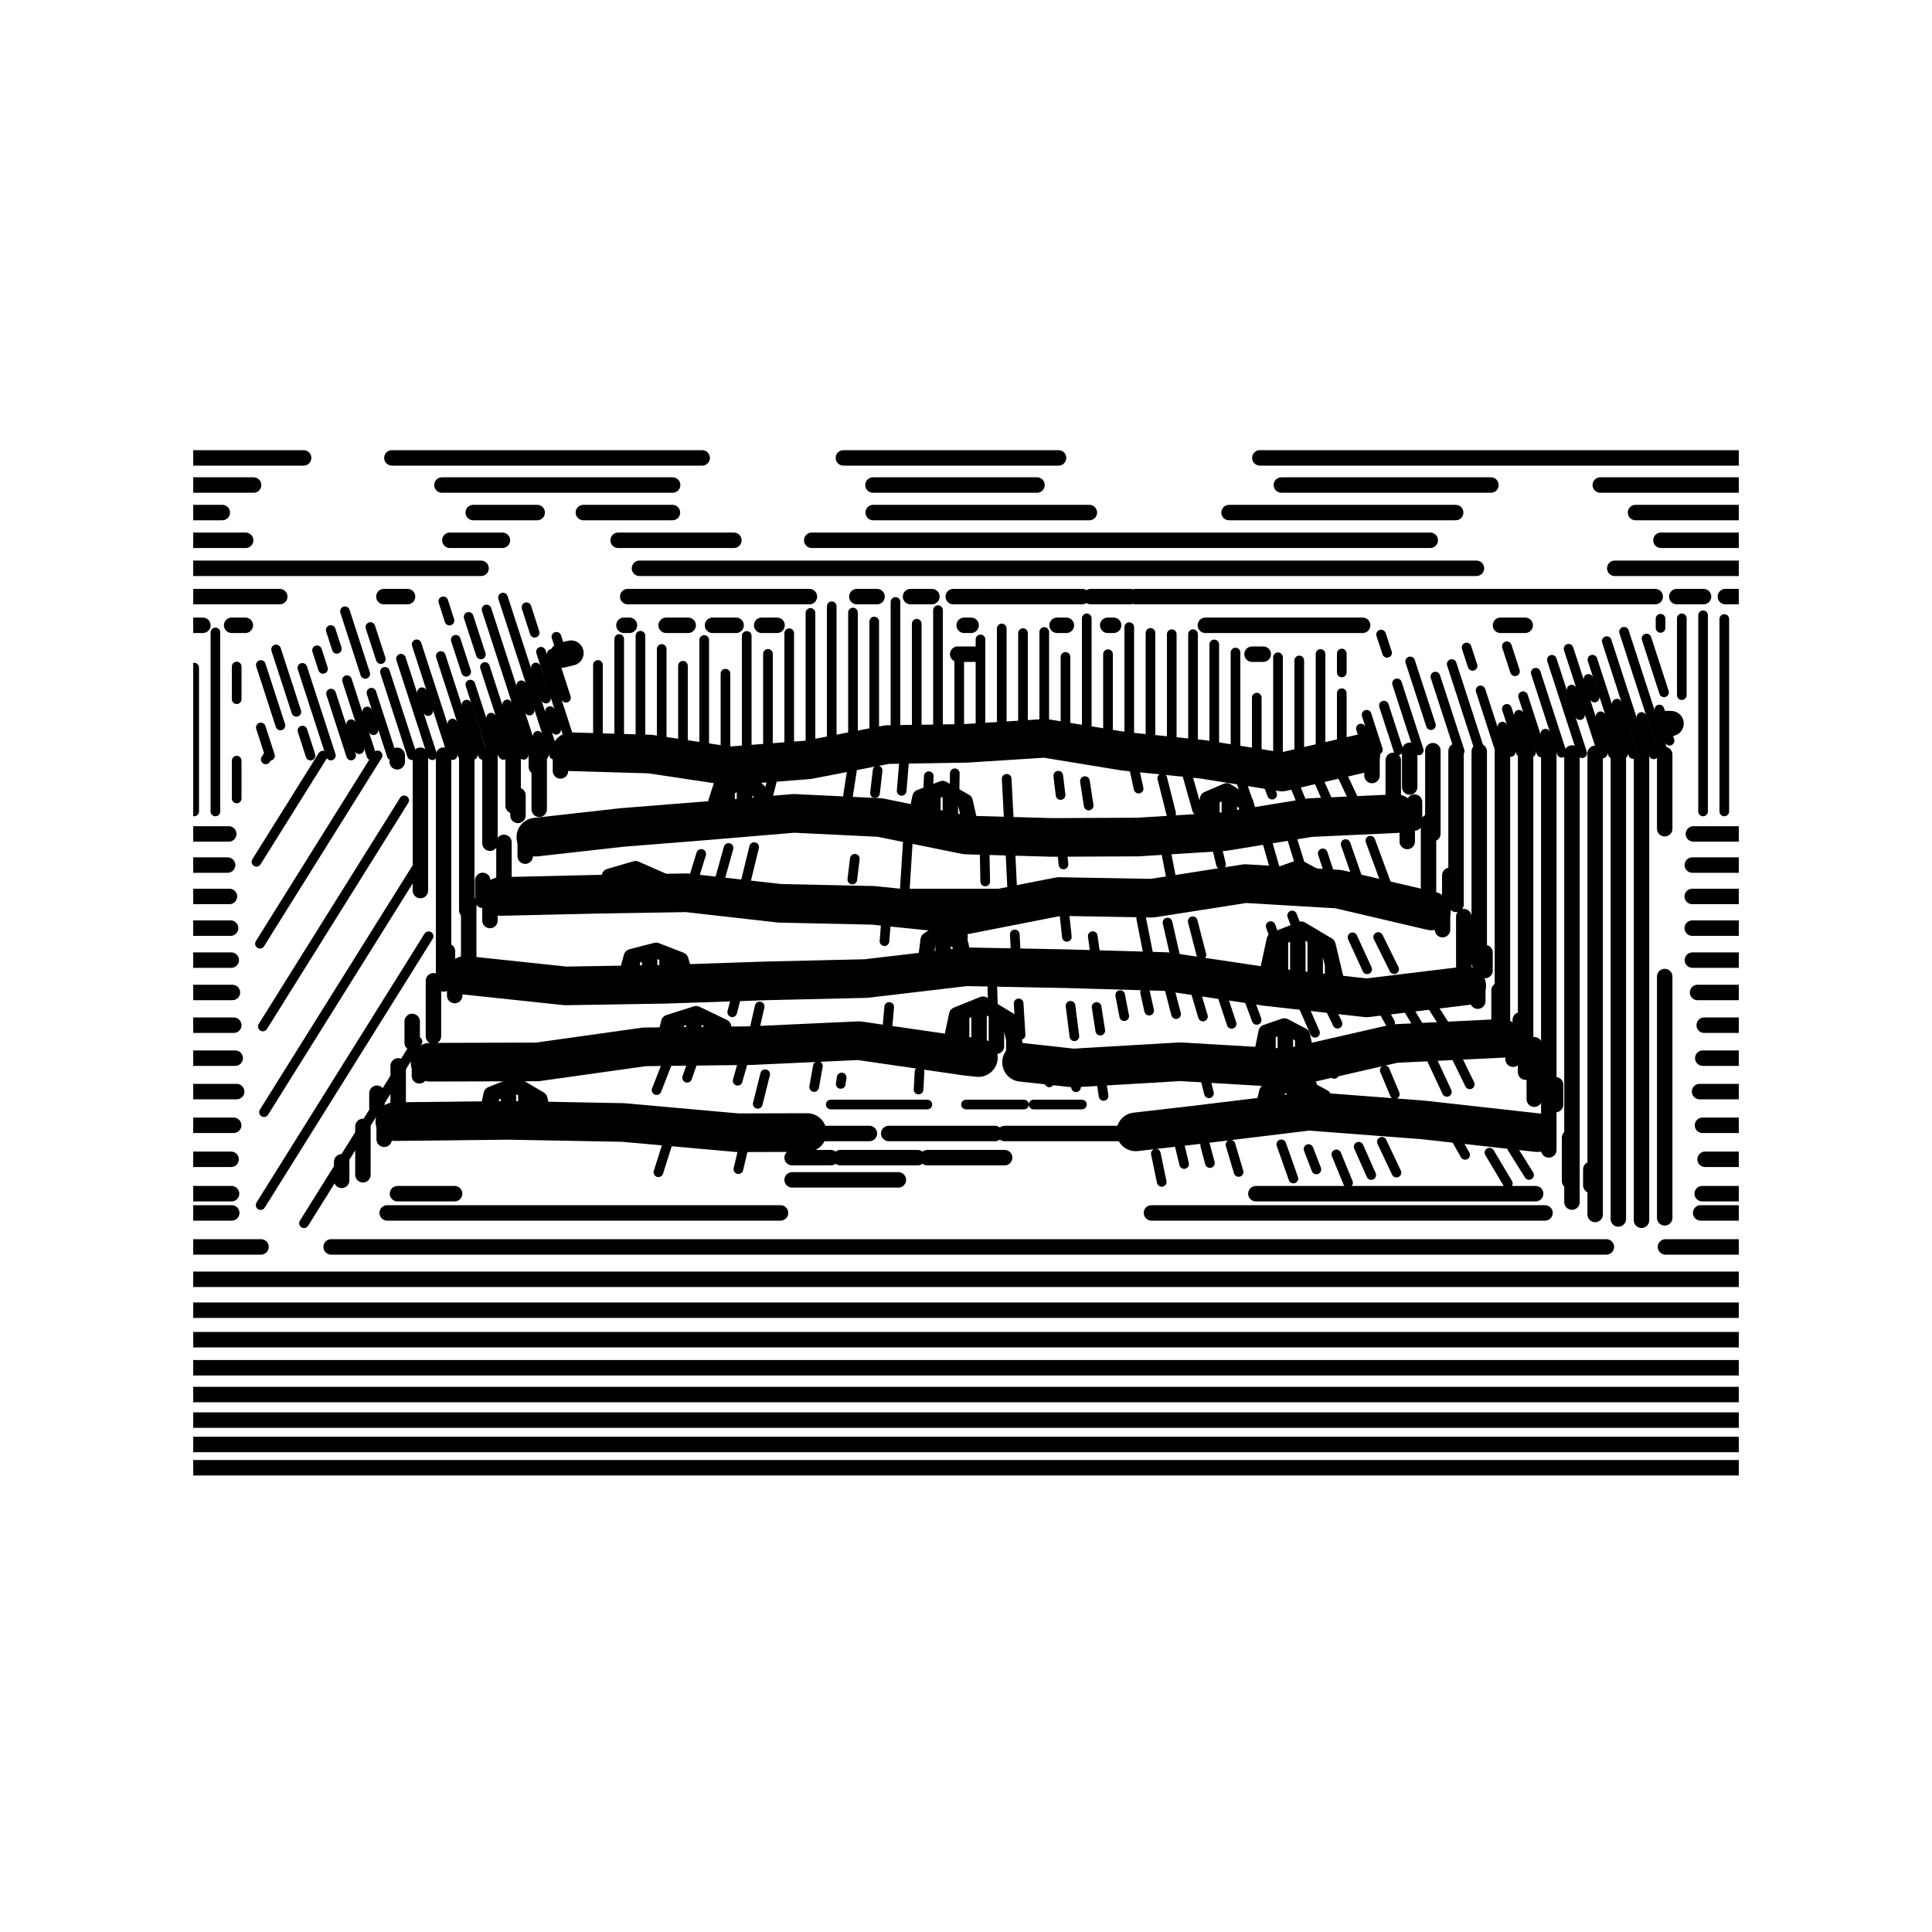
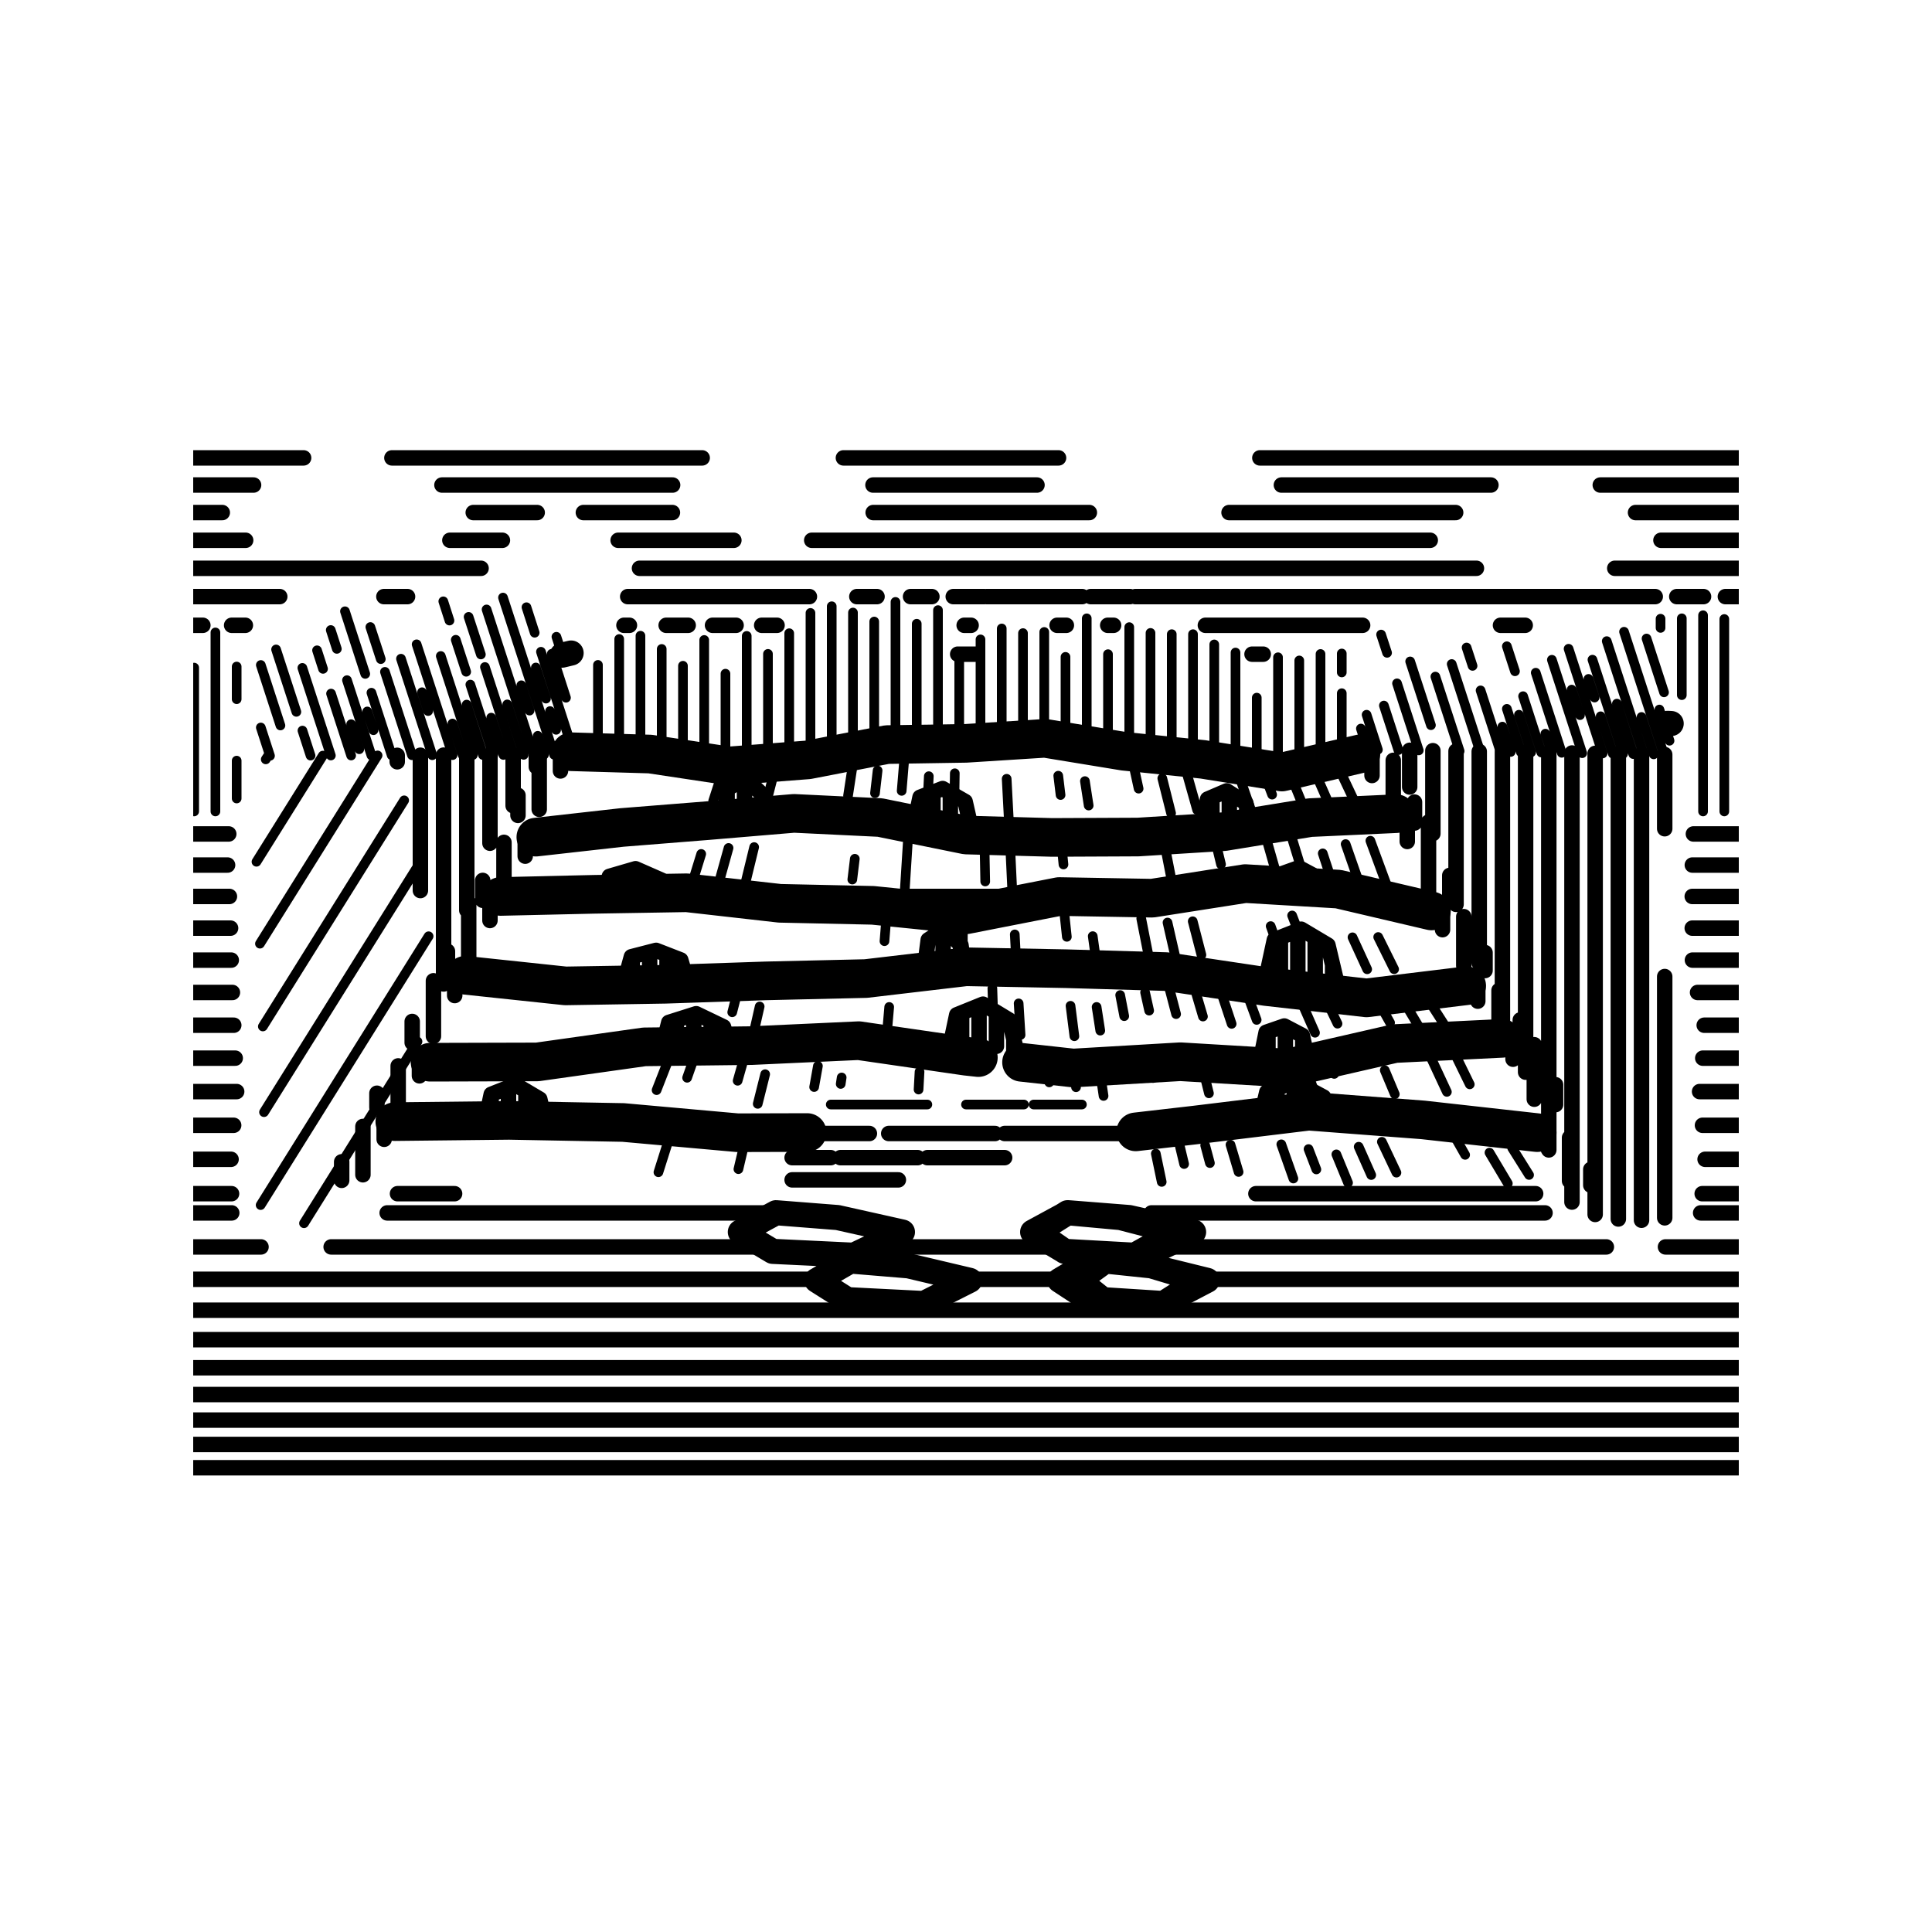
<svg xmlns="http://www.w3.org/2000/svg" viewBox="0 0 200 200">
  <defs>
    <clipPath id="w">
      <path d="M20 46L180 46L180 154L20 154Z" />
    </clipPath>
  </defs>
  <g clip-path="url(#w)" fill="none" stroke="#000" stroke-linecap="round" stroke-linejoin="round">
    <path d="M182.9 69.03L182.9 84M180.7 65.35L180.7 84M178.5 64.08L178.5 84M176.3 63.69L176.3 84M174.1 64.01L174.1 71.96M171.9 64.05L171.9 65M138.9 67.65L138.9 69.61M138.9 71.76L138.9 77.45M136.7 67.7L136.7 77.96M134.5 68.37L134.5 78.48M132.3 68.04L132.3 78.84M130.1 72.22L130.1 78.49M127.9 67.55L127.9 78.14M125.7 66.71L125.7 77.79M123.5 65.65L123.5 77.5M121.3 65.65L121.3 77.27M119.1 65.52L119.1 77.05M116.9 64.92L116.9 76.82M114.7 67.72L114.7 76.48M112.5 64.01L112.5 76.12M110.3 68L110.3 75.76M108.1 65.42L108.1 75.43M105.9 65.54L105.9 75.57M103.7 65.06L103.7 75.71M101.5 66.19L101.5 75.85M99.3 67.59L99.3 75.96M97.1 63.16L97.1 76M94.9 64.57L94.9 76.03M92.7 62.31L92.7 76.07M90.5 64.34L90.5 76.32M88.3 63.41L88.3 76.74M86.1 62.76L86.1 77.17M83.9 63.45L83.9 77.59M81.7 65.55L81.7 77.81M79.5 67.69L79.5 77.98M77.3 65.83L77.3 78.15M75.1 69.74L75.1 78.23M72.9 66.25L72.9 77.89M70.7 68.92L70.7 77.56M68.5 67.18L68.5 77.23M66.3 65.81L66.3 77.03M64.1 66.15L64.1 76.97M61.9 68.83L61.9 76.9M24.5 69L24.5 72.38M24.5 78.74L24.5 82.66M22.3 65.47L22.3 84M20.1 69.11L20.1 84M27.51 78.61L27.75 78.24M26.55 89.21L33.42 78.22M26.91 97.69L39.09 78.2M27.21 106.26L41.84 82.85M27.33 115.13L43.11 89.89M26.98 124.75L44.37 96.92M31.47 126.63L43.22 107.82M57.6 65.92L58.2 67.77M54.5 62.86L55.35 65.5M56 67.47L58.99 76.69M52.07 61.86L57.36 78.13M50.37 63.09L55.26 78.14M48.51 63.86L49.78 67.75M50.2 69.05L53.16 78.15M45.89 62.25L46.53 64.24M47.18 66.23L48.26 69.54M48.69 70.87L51.06 78.15M45.63 67.91L48.95 78.16M43.13 66.7L46.85 78.17M41.51 68.19L44.75 78.18M38.34 64.91L39.42 68.23M39.85 69.55L42.65 78.18M35.71 63.28L37.81 69.76M38.45 71.71L40.55 78.19M34.24 65.22L34.87 67.17M35.92 70.41L38.45 78.2M32.82 67.32L33.44 69.24M34.27 71.8L36.35 78.21M31.3 69.14L34.25 78.21M28.58 67.23L30.68 73.69M31.31 75.63L32.15 78.22M27 68.84L29.03 75.1M27 75.31L27.95 78.24M57.12 67.68L58.59 72.23M55.47 69.1L56.52 72.32M56.94 73.61L57.57 75.55M53.97 70.94L54.82 73.56M55.67 76.17L56.31 78.13M52.51 72.92L54.21 78.14M50.85 74.29L52.11 78.15M48.31 72.94L50 78.16M46.84 74.9L47.9 78.16M43.69 71.66L44.32 73.61M38.02 73.65L38.66 75.59M36.35 74.97L37.19 77.56M170.45 66.1L172.26 71.67M168.12 65.4L172.25 78.11M166.33 66.37L170.13 78.07M164.85 68.29L168.02 78.04M162.38 67.16L165.9 78M160.65 68.3L163.79 77.97M158.98 69.64L161.67 77.93M155.99 66.9L156.83 69.49M157.67 72.07L159.56 77.9M155.99 73.38L157.44 77.86M151.82 67.03L152.44 68.93M153.27 71.47L155.33 77.82M150.28 68.74L153.22 77.79M148.59 70.04L151.1 77.75M145.98 68.47L148.13 75.07M142.97 65.69L143.59 67.58M144.62 70.74L146.87 77.68M143.26 73.04L144.76 77.65M141.47 73.99L142.64 77.61M171.78 73.45L172.83 76.68M169.93 74.22L171.19 78.09M167.38 72.84L169.07 78.06M164.44 70.28L165.07 72.21M165.7 74.15L166.96 78.02M162.7 71.39L163.56 74.03M159.98 75.95L160.62 77.91M157.24 73.99L158.5 77.88M155.53 75.22L156.39 77.84M140.88 75.42L141.59 77.59M75.17 78.77L73.83 82.9M77.88 78.54L77.25 80.67M80.06 80.25L79.23 83.5M88.3 79.04L87.79 82.37M90.85 79.76L90.58 82.11M93.59 78.84L93.34 81.87M96.15 80.35L96.06 82.21M98.84 80.05L98.81 82.12M104.21 80.62L104.42 84.63M109.55 80.3L109.79 82.3M112.31 80.86L112.7 83.39M117.39 79.44L117.87 81.64M120.32 80.57L121.23 84.19M122.61 79.17L123.93 83.85M128.2 80.1L129.63 84.22M130.51 79.16L131.69 82.26M133.69 80.47L135.41 84.68M135.78 79.15L137.75 83.62M138.25 78.8L140.16 82.84M72.59 88.4L71.34 92.45M75.42 87.78L74.58 90.79M78.07 87.69L76.9 92.49M88.49 88.9L88.23 91.05M93.97 87.27L93.66 92.17M101.91 87.22L101.99 91.25M104.61 88.41L104.83 93.06M109.74 85.94L110.09 89.49M120.4 86.6L121.44 91.93M125.65 86.38L126.4 89.48M130.86 86.01L132.19 90.67M133.63 86.39L134.72 89.95M136.93 88.34L138.14 92.01M139.3 87.38L141.14 92.65M141.86 87.03L143.47 91.4M91.75 95.05L91.56 97.43M97 96.49L96.99 96.71M99.68 95.31L99.67 98.34M105.05 96.73L105.23 100.18M110.19 94.63L110.44 96.98M113.12 96.91L113.6 100.38M118.14 95.09L119.05 99.71M120.86 95.5L121.81 99.66M123.47 95.37L124.37 98.85M131.54 95.87L132.03 97.25M133.76 94.77L134.36 96.32M140.01 97.03L141.53 100.34M142.67 97L144.32 100.33M76.29 102.88L75.8 104.79M78.64 104.19L77.89 107.5M92.05 104.24L91.89 106.08M102.73 102.31L102.8 104.55M105.45 103.87L105.65 107.14M110.82 104.12L111.22 107.27M113.52 104.24L113.9 106.69M115.96 103.01L116.38 105.19M118.54 102.73L118.96 104.62M121.08 102.42L121.75 104.98M123.85 102.93L124.53 105.23M126.38 102.61L127.5 105.99M129.05 102.76L130.09 105.58M134.72 103.7L136.13 106.91M137.62 104.22L138.46 105.97M143.04 104.34L143.9 105.87M145.61 104.15L147.32 107.02M147.95 103.64L149.65 106.29M69.15 109.83L67.97 112.85M71.74 109.83L71.13 111.57M76.98 109.69L76.36 111.88M79.21 111.2L78.44 114.27M84.67 110.35L84.28 112.53M87.13 111.54L87.03 112.21M95.19 110.95L95.09 112.79M108.4 109.64L108.62 112.05M111.17 110.74L111.39 112.55M113.85 110.79L114.24 113.45M119 109.83L119.36 111.6M124.53 110.69L125.15 113.18M132.39 110.15L133.1 112.34M135.33 110.92L136.08 113.06M137.28 108.93L138.12 111.17M143.35 110.79L144.39 113.27M148 109.21L149.78 113.03M150.27 108.4L152.15 112.25M69.21 118.03L68.16 121.35M76.93 118.95L76.44 121.03M119.65 119.42L120.26 122.35M121.83 117.37L122.58 120.5M124.76 118.57L125.25 120.4M127.38 118.5L128.22 121.32M132.64 118.46L133.89 122M135.46 118.95L136.27 121.06M138.34 119.5L139.55 122.44M140.65 118.71L141.95 121.64M143.05 118.2L144.56 121.39M150.61 117.68L151.67 119.55M154.19 119.32L156.09 122.51M156.54 118.84L158.29 121.63M86 114.34L96 114.34M100 114.34L106 114.34M107 114.34L112 114.34" stroke-width="1" />
-     <path d="M20 47.4L31.43 47.4M40.57 47.4L72.69 47.4M87.31 47.4L109.58 47.4M130.42 47.4L180 47.4M20 50.21L26.25 50.21M45.75 50.21L69.63 50.21M90.37 50.21L107.35 50.21M132.65 50.21L154.34 50.21M165.66 50.21L180 50.21M20 53.06L23.01 53.06M48.99 53.06L55.61 53.06M60.39 53.06L69.61 53.06M90.39 53.06L112.77 53.06M127.23 53.06L150.69 53.06M169.31 53.06L180 53.06M20 55.93L25.43 55.93M46.57 55.93L52.01 55.93M63.99 55.93L75.97 55.93M84.03 55.93L148.06 55.93M171.94 55.93L180 55.93M20 58.83L49.8 58.83M66.2 58.83L152.84 58.83M167.16 58.83L180 58.83M20 61.76L28.96 61.76M39.74 61.76L42.19 61.76M64.98 61.76L83.79 61.76M88.7 61.76L90.79 61.76M94.26 61.76L96.47 61.76M98.68 61.76L101.9 61.76M102.13 61.76L112.03 61.76M112.91 61.76L116.99 61.76M117.53 61.76L171.35 61.76M173.58 61.76L176.35 61.76M178.61 61.76L180 61.76M20 64.73L21 64.73M23.98 64.73L25.4 64.73M64.59 64.73L65.16 64.73M68.96 64.73L71.24 64.73M73.76 64.73L76.2 64.73M78.85 64.73L80.44 64.73M99.81 64.73L100.53 64.73M109.43 64.73L110.39 64.73M114.67 64.73L115.28 64.73M124.78 64.73L141.06 64.73M155.33 64.73L157.89 64.73M99.14 67.72L100.96 67.72M129.61 67.72L130.77 67.72M20 86.33L23.68 86.33M175.3 86.33L180 86.33M20 89.55L23.56 89.55M175.19 89.55L180 89.55M20 92.8L23.75 92.8M91.14 92.8L104.51 92.8M175.18 92.8L180 92.8M20 96.08L23.87 96.08M175.18 96.08L180 96.08M20 99.39L23.94 99.39M175.2 99.39L180 99.39M20 102.74L24.06 102.74M175.73 102.74L180 102.74M20 106.13L24.2 106.13M176.42 106.13L180 106.13M20 109.54L24.35 109.54M176.27 109.54L180 109.54M20 113L24.5 113M175.94 113L180 113M20 116.49L24.19 116.49M176.24 116.49L180 116.49M20 120.01L23.92 120.01M176.51 120.01L180 120.01M20 123.57L23.97 123.57M41.15 123.57L47.06 123.57M130.01 123.57L158.97 123.57M176.21 123.57L180 123.57M20 125.56L23.99 125.56M40.08 125.56L80.8 125.56M119.2 125.56L159.94 125.56M176.05 125.56L180 125.56M20 129.08L27.02 129.08M34.28 129.08L166.29 129.08M172.41 129.08L180 129.08M20 132.43L180 132.43M20 135.63L180 135.63M20 138.68L180 138.68M20 141.59L180 141.59M20 144.36L180 144.36M20 147.01L180 147.01M20 149.53L180 149.53M20 151.94L180 151.94M55.52 78.14L55.52 79.38M53.12 78.15L53.12 83.41M50.72 78.15L50.72 87.29M48.32 78.16L48.32 94.23M45.92 78.17L45.92 101.86M43.52 78.18L43.52 92.19M41.12 78.19L41.12 78.86M172.33 78.11L172.33 85.79M172.33 101.09L172.33 126.07M169.93 78.07L169.93 126.32M167.53 78.03L167.53 126.19M165.13 77.99L165.13 125.72M162.73 77.95L162.73 122.62M162.73 122.69L162.73 124.44M160.33 77.91L160.33 119.04M157.93 77.87L157.93 110.99M155.53 77.83L155.53 106.5M153.13 77.79L153.13 99.69M150.73 77.75L150.73 93.62M148.33 77.71L148.33 86.3M145.93 77.67L145.93 81.47M58.02 77.82L58.02 79.81M55.82 78.36L55.82 83.78M53.62 82.33L53.62 84.41M146.43 83.03L146.43 85.2M144.23 78.71L144.23 84.24M142.03 78.02L142.03 80.28M78.87 82.19L78.87 84.48M77.07 80.56L77.07 84.63M75.27 82.11L75.27 84.78M74.9 84.82L75.33 81.65L77.11 80.54L78.88 82.21L79.22 84.45M100.18 84.15L100.18 86.44M98.38 82.09L98.38 86.11M96.58 82.02L96.58 85.75M94.78 84.77L94.78 85.38M94.65 85.36L95.24 82.53L97.58 81.63L99.91 82.97L100.7 86.46M129.06 83.6L129.06 85.71M127.26 82.05L127.26 86.01M125.46 82.53L125.46 86.17M124.36 86.24L125.01 82.72L126.99 81.87L128.97 83.14L129.47 85.65M54.37 86.66L54.37 88.63M52.17 87.2L52.17 92.58M49.97 91.14L49.97 93.2M150.08 90.62L150.08 93.38M147.88 85.1L147.88 92.63M145.68 84.23L145.68 87.11M67.15 90.53L67.15 92.48M65.35 90.06L65.35 92.51M63.55 90.58L63.55 92.54M62.6 92.56L63.08 90.72L65.79 89.93L68.5 91.12L68.88 92.46M135.18 90.2L135.18 91.84M133.38 90.21L133.38 91.73M131.98 91.65L132.2 90.63L134.47 89.82L136.75 91.04L136.96 91.95M50.72 92.8L50.72 95.29M48.52 93.48L48.52 100.28M46.32 98.47L46.32 101.07M153.73 98.61L153.73 100.47M151.53 94.89L151.53 99.97M149.33 94.3L149.33 96.24M70.85 100.64L70.85 101.82M69.05 98.82L69.05 101.88M67.25 98.55L67.25 101.91M65.45 99.02L65.45 101.94M64.56 101.96L65.36 99.04L67.92 98.38L70.47 99.37L71.19 101.81M99.43 97.79L99.43 100.15M97.63 96.3L97.63 100.36M95.83 99.3L95.83 100.57M95.66 100.59L96.09 97.29L97.79 96.19L99.48 97.84L99.81 100.1M137.95 99.89L137.95 102.91M136.15 97.06L136.15 102.7M134.35 96.33L134.35 102.5M132.55 97.04L132.55 102.3M130.88 102.1L131.92 97.29L134.7 96.19L137.47 97.84L138.69 102.99M47.07 100.96L47.07 103.06M44.87 101.53L44.87 107.27M42.67 105.74L42.67 107.94M157.38 105.58L157.38 107.11M155.18 102.52L155.18 106.7M152.98 102.04L152.98 103.64M75.42 108.18L75.42 108.27M73.62 105.68L73.62 108.29M71.82 105.02L71.82 108.31M70.02 105.59L70.02 108.34M68.6 108.35L69.23 105.84L72.07 104.94L74.9 106.3L75.44 108.27M104.95 107.59L104.95 109.28M103.15 104.79L103.15 108.31M101.35 104.12L101.35 109.4M99.55 104.85L99.55 109.27M98.19 109.07L99.04 105.05L101.76 103.95L104.49 105.6L105.43 109.66M134.86 107.36L134.86 110.21M133.06 106.27L133.06 110.55M131.26 106.8L131.26 110.45M130.35 110.39L131.07 106.86L132.95 106.21L134.82 107.19L135.45 110.07M43.42 109.96L43.42 111.37M41.22 110.34L41.22 114.2M39.02 113.17L39.02 114.65M161.03 112.29L161.03 114.35M158.83 108.15L158.83 113.79M156.63 107.49L156.63 109.65M56.24 115.34L56.24 116.05M54.44 112.92L54.44 116.01M52.64 112.57L52.64 115.98M50.84 113.32L50.84 116M50.27 116.01L50.85 113.28L53.36 112.29L55.88 113.78L56.4 116.05M135.79 112.9L135.79 115.05M133.99 112.02L133.99 115.21M132.19 112.66L132.19 115.43M130.53 115.63L131.14 113.04L134.08 111.99L137.02 113.57L137.44 115.18M39.77 116.11L39.77 117.94M37.57 116.61L37.57 121.61M35.37 120.27L35.37 122.19M164.68 121.05L164.68 122.7M162.48 117.77L162.48 122.25M160.28 117.25L160.28 118.96M82 122.14L93 122.14M82 119.84L86 119.84M87 119.84L95 119.84M96 119.84L104 119.84M84 117.34L90 117.34M92 117.34L103 117.34M104 117.34L117 117.34" stroke-width="1.6" />
-     <path d="M58.2 67.82L59.12 67.6M172.63 74.88L173 74.9" stroke-width="2.6" />
+     <path d="M20 47.4L31.43 47.4M40.57 47.4L72.69 47.4M87.31 47.4L109.58 47.4M130.42 47.4L180 47.4M20 50.21L26.25 50.21M45.75 50.21L69.63 50.21M90.37 50.21L107.35 50.21M132.65 50.21L154.34 50.21M165.66 50.21L180 50.21M20 53.06L23.01 53.06M48.99 53.06L55.61 53.06M60.39 53.06L69.61 53.06M90.39 53.06L112.77 53.06M127.23 53.06L150.69 53.06M169.31 53.06L180 53.06M20 55.93L25.43 55.93M46.57 55.93L52.01 55.93M63.99 55.93L75.97 55.93M84.03 55.93L148.06 55.93M171.94 55.93L180 55.93M20 58.83L49.8 58.83M66.2 58.83L152.84 58.83M167.16 58.83L180 58.83M20 61.76L28.96 61.76M39.74 61.76L42.19 61.76M64.98 61.76L83.79 61.76M88.7 61.76L90.79 61.76M94.26 61.76L96.47 61.76M98.68 61.76L101.9 61.76M102.13 61.76L112.03 61.76M112.91 61.76L116.99 61.76M117.53 61.76L171.35 61.76M173.58 61.76L176.35 61.76M178.61 61.76L180 61.76M20 64.73L21 64.73M23.98 64.73L25.4 64.73M64.59 64.73L65.16 64.73M68.96 64.73L71.24 64.73M73.76 64.73L76.2 64.73M78.85 64.73L80.44 64.73M99.81 64.73L100.53 64.73M109.43 64.73L110.39 64.73M114.67 64.73L115.28 64.73M124.78 64.73L141.06 64.73M155.33 64.73L157.89 64.73M99.14 67.72L100.96 67.72M129.61 67.72L130.77 67.72M20 86.33L23.68 86.33M175.3 86.33L180 86.33M20 89.55L23.56 89.55M175.19 89.55L180 89.55M20 92.8L23.75 92.8M91.14 92.8L104.51 92.8M175.18 92.8L180 92.8M20 96.08L23.87 96.08M175.18 96.08L180 96.08M20 99.39L23.94 99.39M175.2 99.39L180 99.39M20 102.74L24.06 102.74M175.73 102.74L180 102.74M20 106.13L24.2 106.13M176.42 106.13L180 106.13M20 109.54L24.35 109.54M176.27 109.54L180 109.54M20 113L24.5 113M175.94 113L180 113M20 116.49L24.19 116.49M176.24 116.49L180 116.49M20 120.01L23.92 120.01M176.51 120.01L180 120.01M20 123.57L23.97 123.57M41.15 123.57L47.06 123.57M130.01 123.57L158.97 123.57M176.21 123.57L180 123.57M20 125.56L23.99 125.56M40.08 125.56L79.66 125.56M119.2 125.56L159.94 125.56M176.05 125.56L180 125.56M20 129.08L27.02 129.08M34.28 129.08L78.63 129.08M90.89 129.08L108.88 129.08M121.06 129.08L166.29 129.08M172.41 129.08L180 129.08M20 132.43L84.14 132.43M100.48 132.43L109.29 132.43M125.06 132.43L180 132.43M20 135.63L180 135.63M20 138.68L180 138.68M20 141.59L180 141.59M20 144.36L180 144.36M20 147.01L180 147.01M20 149.53L180 149.53M20 151.94L180 151.94M55.52 78.14L55.52 79.38M53.12 78.15L53.12 83.41M50.72 78.15L50.72 87.29M48.32 78.16L48.32 94.23M45.92 78.17L45.92 101.86M43.52 78.18L43.52 92.19M41.12 78.19L41.12 78.86M172.33 78.11L172.33 85.79M172.33 101.09L172.33 126.07M169.93 78.07L169.93 126.32M167.53 78.03L167.53 126.19M165.13 77.99L165.13 125.72M162.73 77.95L162.73 122.62M162.73 122.69L162.73 124.44M160.33 77.91L160.33 119.04M157.93 77.87L157.93 110.99M155.53 77.83L155.53 106.5M153.13 77.79L153.13 99.69M150.73 77.75L150.73 93.62M148.33 77.71L148.33 86.3M145.93 77.67L145.93 81.47M58.02 77.82L58.02 79.81M55.82 78.36L55.82 83.78M53.62 82.33L53.62 84.41M146.43 83.03L146.43 85.2M144.23 78.71L144.23 84.24M142.03 78.02L142.03 80.28M78.87 82.19L78.87 84.48M77.07 80.56L77.07 84.63M75.27 82.11L75.27 84.78M74.9 84.82L75.33 81.65L77.11 80.54L78.88 82.21L79.22 84.45M100.18 84.15L100.18 86.44M98.38 82.09L98.38 86.11M96.58 82.02L96.58 85.75M94.78 84.77L94.78 85.38M94.65 85.36L95.24 82.53L97.58 81.63L99.91 82.97L100.7 86.46M129.06 83.6L129.06 85.71M127.26 82.05L127.26 86.01M125.46 82.53L125.46 86.17M124.36 86.24L125.01 82.72L126.99 81.87L128.97 83.14L129.47 85.65M54.37 86.66L54.37 88.63M52.17 87.2L52.17 92.58M49.97 91.14L49.97 93.2M150.08 90.62L150.08 93.38M147.88 85.1L147.88 92.63M145.68 84.23L145.68 87.11M67.15 90.53L67.15 92.48M65.35 90.06L65.35 92.51M63.55 90.58L63.55 92.54M62.6 92.56L63.08 90.72L65.79 89.93L68.5 91.12L68.88 92.46M135.18 90.2L135.18 91.84M133.38 90.21L133.38 91.73M131.98 91.65L132.2 90.63L134.47 89.82L136.75 91.04L136.96 91.95M50.72 92.8L50.72 95.29M48.52 93.48L48.52 100.28M46.32 98.47L46.32 101.07M153.73 98.61L153.73 100.47M151.53 94.89L151.53 99.97M149.33 94.3L149.33 96.24M70.85 100.64L70.85 101.82M69.05 98.82L69.05 101.88M67.25 98.55L67.25 101.91M65.45 99.02L65.45 101.94M64.56 101.96L65.36 99.04L67.92 98.38L70.47 99.37L71.19 101.81M99.43 97.79L99.43 100.15M97.63 96.3L97.63 100.36M95.83 99.3L95.83 100.57M95.66 100.59L96.09 97.29L97.79 96.19L99.48 97.84L99.81 100.1M137.95 99.89L137.95 102.91M136.15 97.06L136.15 102.7M134.35 96.33L134.35 102.5M132.55 97.04L132.55 102.3M130.88 102.1L131.92 97.29L134.7 96.19L137.47 97.84L138.69 102.99M47.07 100.96L47.07 103.06M44.87 101.53L44.87 107.27M42.67 105.74L42.67 107.94M157.38 105.58L157.38 107.11M155.18 102.52L155.18 106.7M152.98 102.04L152.98 103.64M75.42 108.18L75.42 108.27M73.62 105.68L73.62 108.29M71.82 105.02L71.82 108.31M70.02 105.59L70.02 108.34M68.6 108.35L69.23 105.84L72.07 104.94L74.9 106.3L75.44 108.27M104.95 107.59L104.95 109.28M103.15 104.79L103.15 108.31M101.35 104.12L101.35 109.4M99.55 104.85L99.55 109.27M98.19 109.07L99.04 105.05L101.76 103.95L104.49 105.6L105.43 109.66M134.86 107.36L134.86 110.21M133.06 106.27L133.06 110.55M131.26 106.8L131.26 110.45M130.35 110.39L131.07 106.86L132.95 106.21L134.82 107.19L135.45 110.07M43.42 109.96L43.42 111.37M41.22 110.34L41.22 114.2M39.02 113.17L39.02 114.65M161.03 112.29L161.03 114.35M158.83 108.15L158.83 113.79M156.63 107.49L156.63 109.65M56.24 115.34L56.24 116.05M54.44 112.92L54.44 116.01M52.64 112.57L52.64 115.98M50.84 113.32L50.84 116M50.27 116.01L50.85 113.28L53.36 112.29L55.88 113.78L56.4 116.05M135.79 112.9L135.79 115.05M133.99 112.02L133.99 115.21M132.19 112.66L132.19 115.43M130.53 115.63L131.14 113.04L134.08 111.99L137.02 113.57L137.44 115.18M39.77 116.11L39.77 117.94M37.57 116.61L37.57 121.61M35.37 120.27L35.37 122.19M164.68 121.05L164.68 122.7M162.48 117.77L162.48 122.25M160.28 117.25L160.28 118.96M82 122.14L93 122.14M82 119.84L86 119.84M87 119.84L95 119.84M96 119.84L104 119.84M84 117.34L90 117.34M92 117.34L103 117.34M104 117.34L117 117.34" stroke-width="1.6" />
+     <path d="M58.2 67.82L59.12 67.6M172.63 74.88L173 74.9M76.64 127.54L80.33 125.54L86.71 126.04L93.42 127.54L88.38 129.94L79.99 129.54ZM106.9 127.54L110.12 125.79M110.56 125.54L110.57 125.54L116.9 126.04L123.56 127.54L118.56 129.94L117.53 129.89M110.12 129.47L106.9 127.54M107.33 127.54L110.51 125.54L115.99 126.04L121.77 127.54L117.44 129.94L110.22 129.54ZM84.55 132.54L88.03 130.54L94.05 131.04L100.39 132.54L95.63 134.94L87.71 134.54ZM109.69 132.54L113.05 130.54L114.27 130.64M120.71 131.49L124.97 132.54L120.71 134.77M120.39 134.94L120.38 134.94L112.74 134.54L109.69 132.54M111.65 132.54L114.41 130.54L119.19 131.04L124.21 132.54L120.44 134.94L114.16 134.54Z" stroke-width="2.6" />
    <path d="M59.12 77.82L67.3 78.06L75.47 79.29L83.65 78.66L91.82 77.08L100 76.95L108.18 76.43L116.35 77.77L124.53 78.61L132.7 79.92L140.88 78.02M55.47 86.66L64.38 85.66L73.28 84.95L82.19 84.2L91.09 84.63L100 86.44L108.91 86.69L117.81 86.65L126.72 86.09L135.62 84.64L144.53 84.23M51.82 92.8L61.46 92.58L71.09 92.42L80.73 93.51L90.36 93.72L100 94.7L109.64 92.81L119.27 92.98L128.91 91.47L138.54 92.04L148.18 94.3M48.17 100.96L58.54 102.06L68.9 101.89L79.27 101.54L89.63 101.3L100 100.08L110.37 100.28L120.73 100.58L131.1 102.13L141.46 103.3L151.83 102.04M44.52 109.96L55.62 109.93L66.71 108.37L77.81 108.24L88.9 107.73L100 109.34L101.28 109.48M105.75 109.97L111.1 110.56L122.19 109.91L133.29 110.57L144.38 108.03L155.48 107.49M40.87 116.11L52.7 115.98L64.52 116.2L76.35 117.26L83.56 117.24M117.57 117.17L123.65 116.47L135.48 115.03L147.3 115.93L159.13 117.25" stroke-width="4" />
  </g>
</svg>
